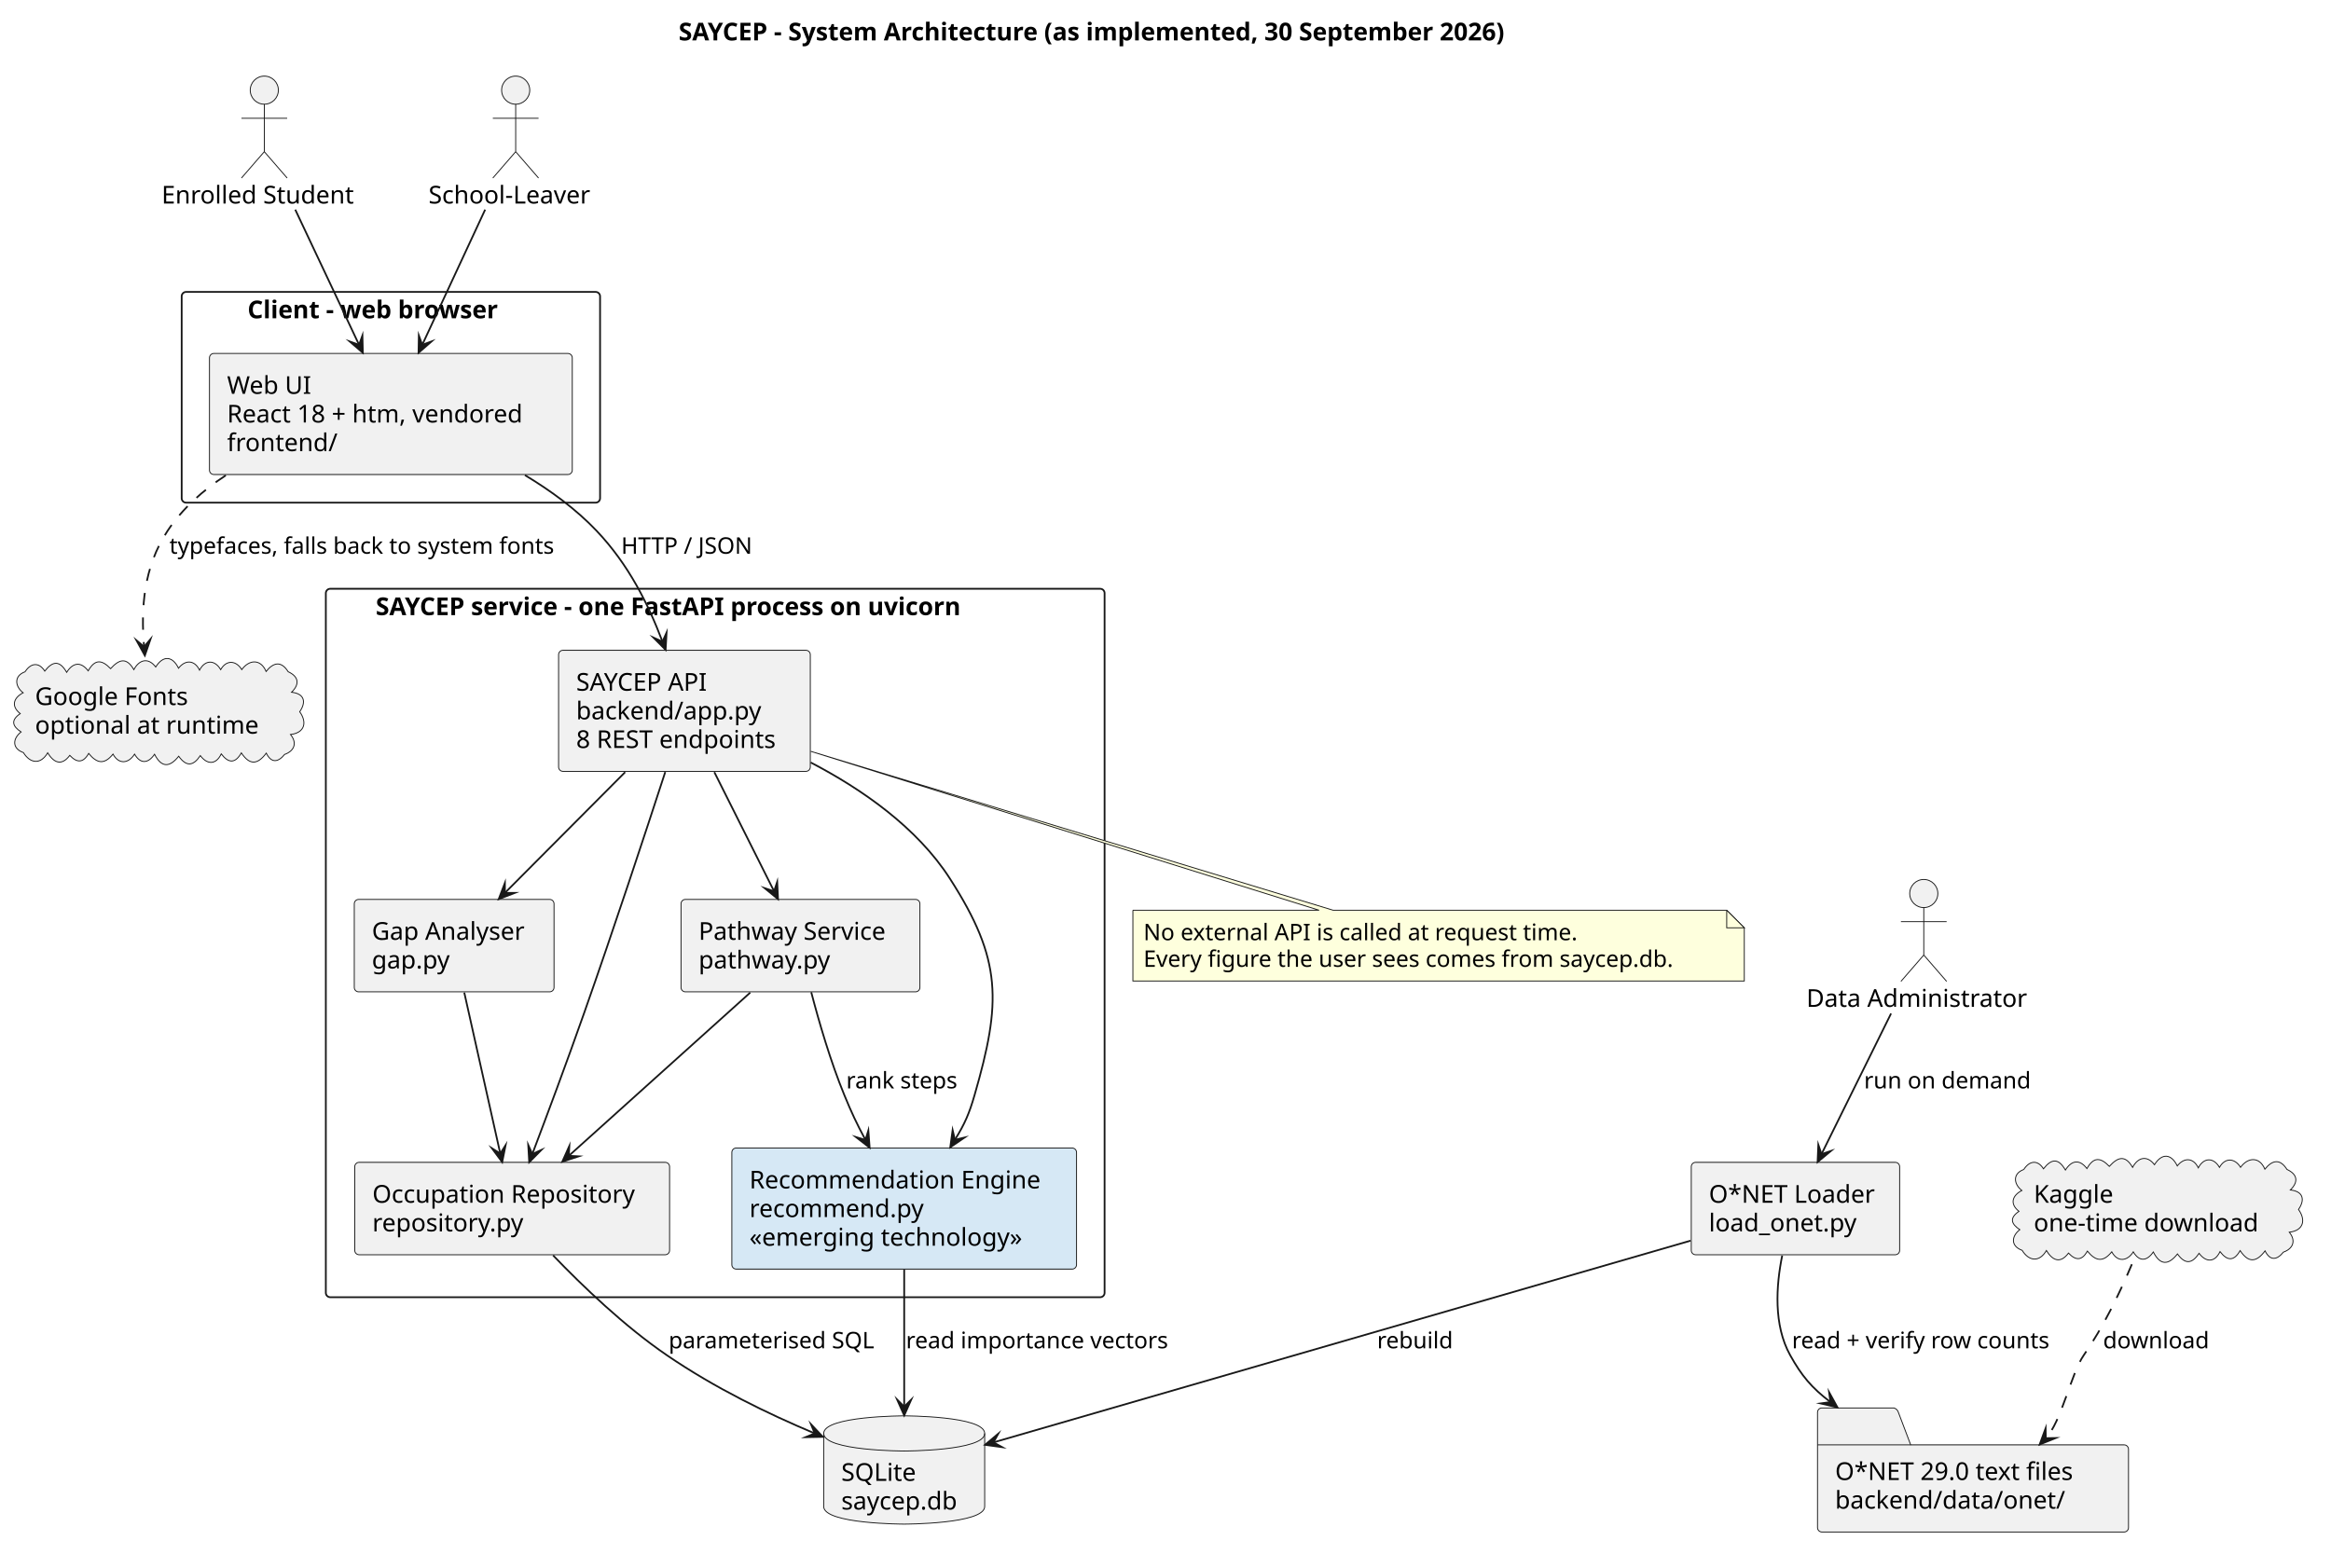
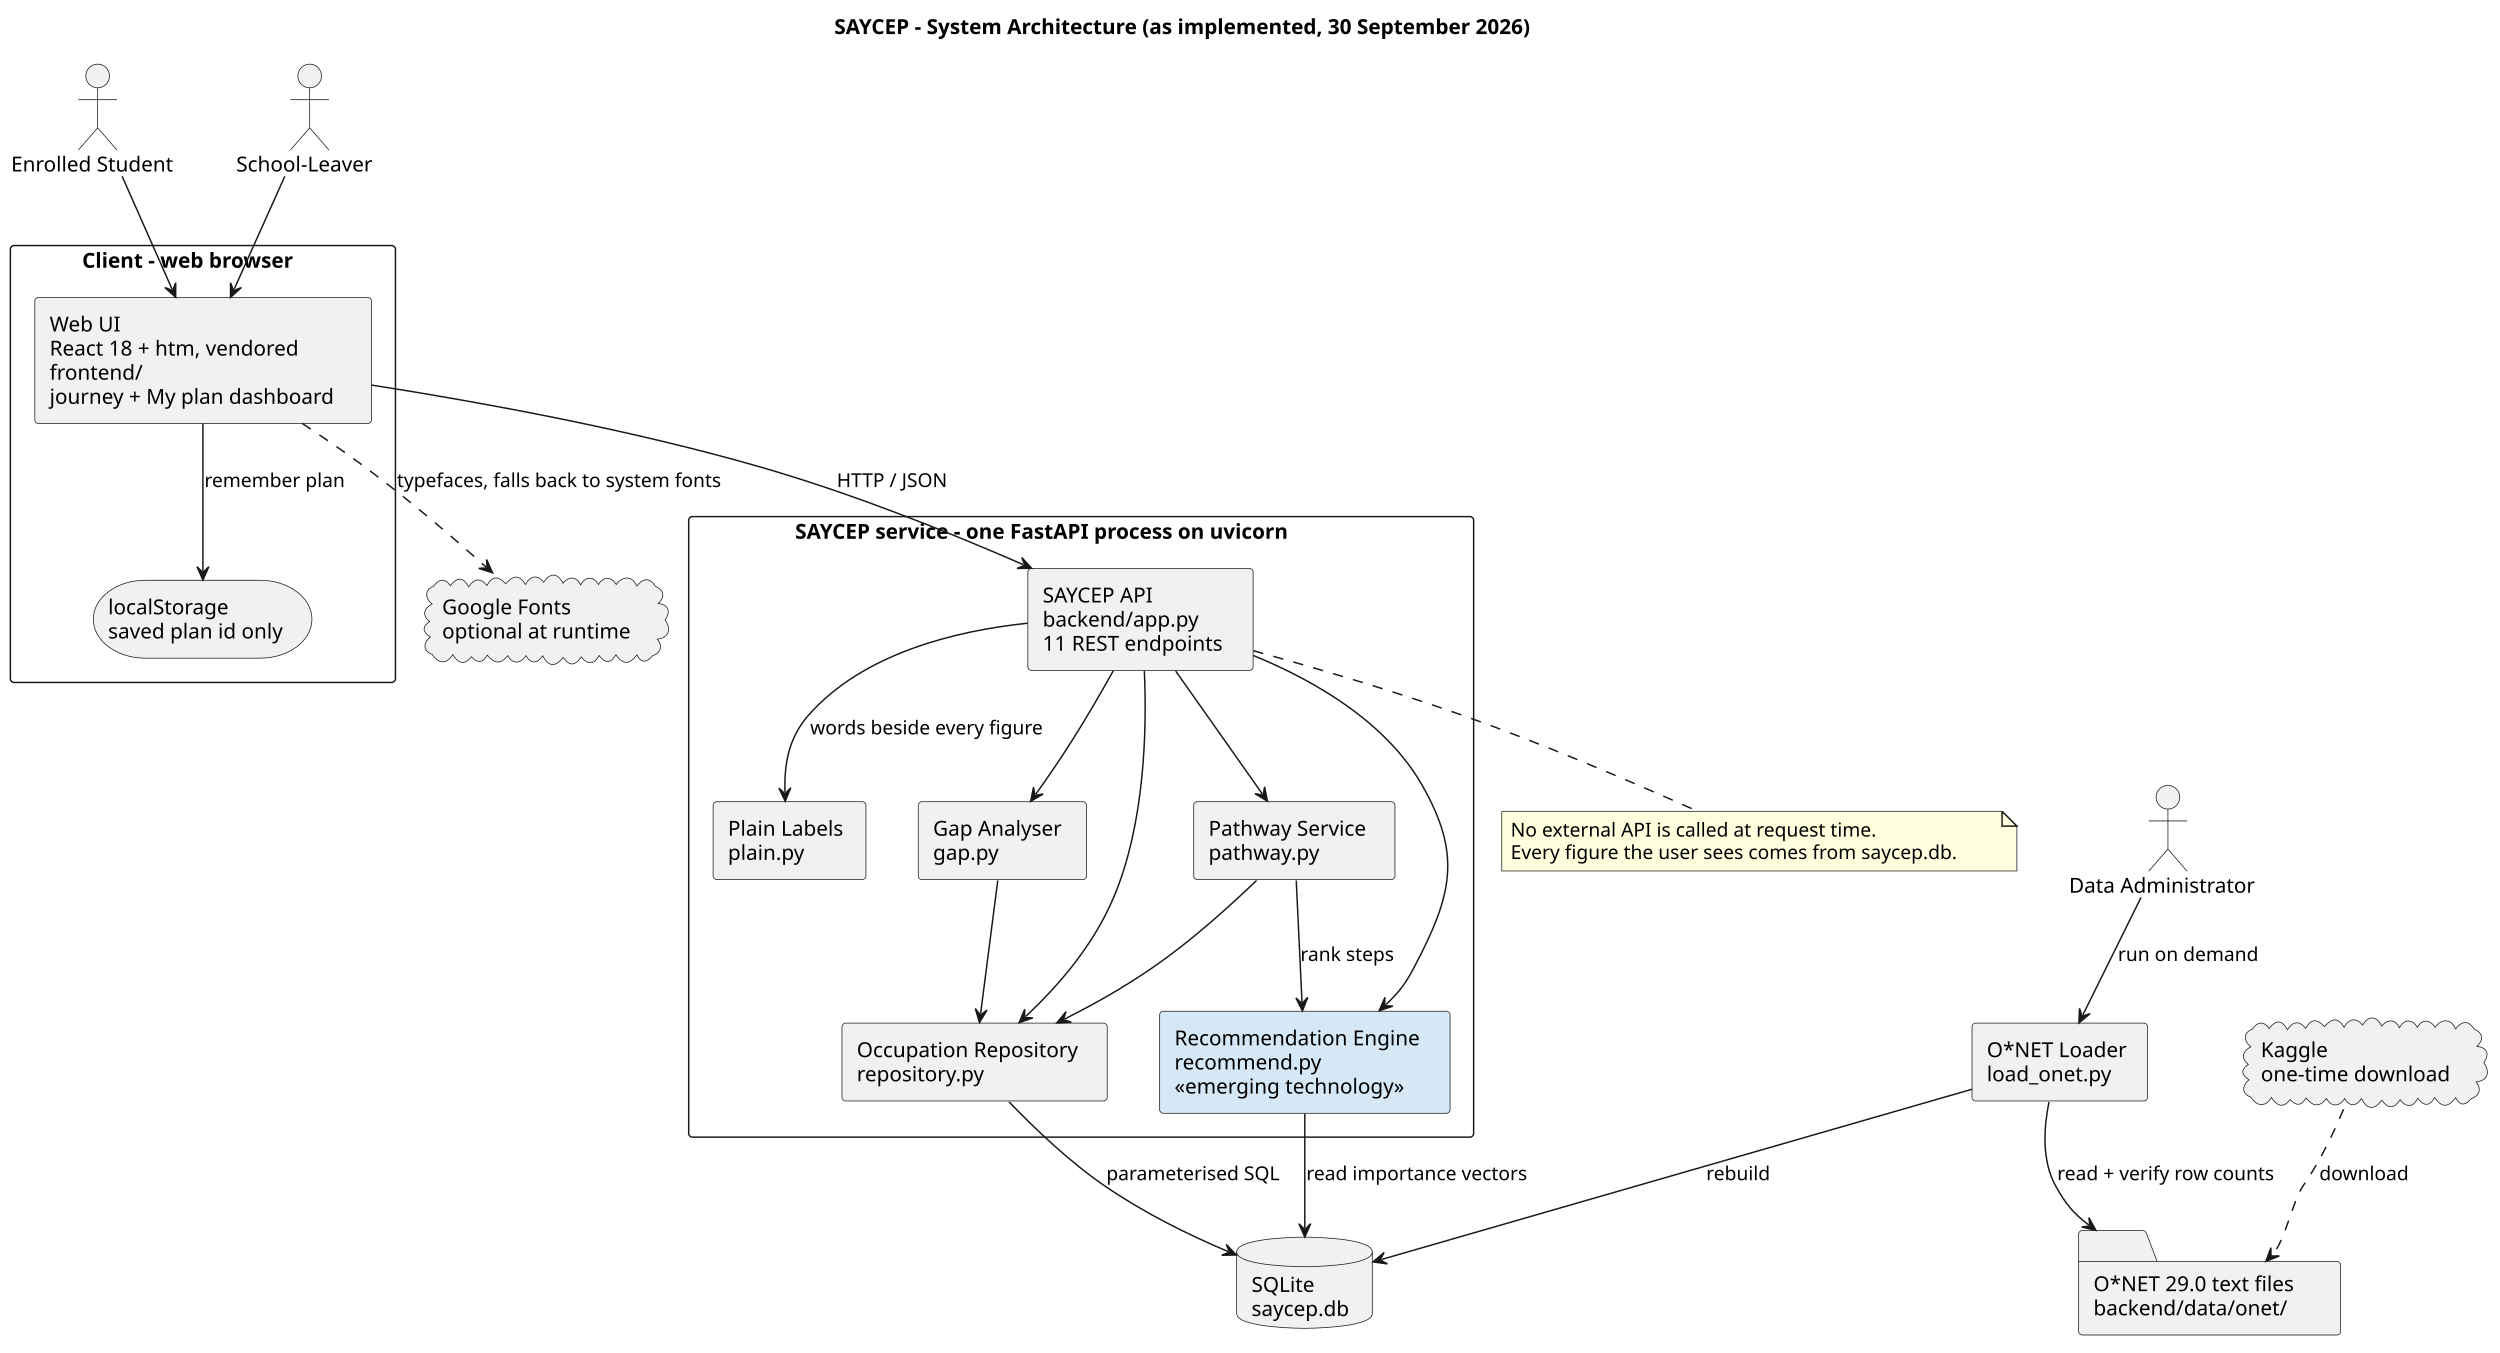
- <svg xmlns="http://www.w3.org/2000/svg" version="1.1" data-diagram-type="DESCRIPTION" style="width:1326px;height:892px;background:#FFFFFF;" width="1326px" height="892px" viewBox="0 0 1326 892" zoomAndPan="magnify" preserveAspectRatio="none" contentStyleType="text/css">
+ <svg xmlns="http://www.w3.org/2000/svg" contentStyleType="text/css" height="913px" preserveAspectRatio="none" style="width:1688px;height:913px;background:#FFFFFF;" version="1.1" viewBox="0 0 1688 913" width="1688px" zoomAndPan="magnify">
  <defs />
-   <g font-family="sans-serif" lengthAdjust="spacing">
-     <g class="title" data-source-line="2">
-       <text x="386.041" y="22.995" fill="#000" font-size="14" textLength="547.723" font-weight="700">SAYCEP - System Architecture (as implemented, 30 September 2026)</text>
+   <g>
+     <text fill="#000000" font-family="sans-serif" font-size="14" font-weight="bold" lengthAdjust="spacing" textLength="547.723" x="563.334" y="22.995">SAYCEP - System Architecture (as implemented, 30 September 2026)</text>
+     <g id="cluster_Client - web browser">
+       <rect fill="none" height="295" rx="2.5" ry="2.5" style="stroke:#181818;stroke-width:1.0;" width="260" x="7" y="165.797" />
+       <text fill="#000000" font-family="sans-serif" font-size="14" font-weight="bold" lengthAdjust="spacing" textLength="163.119" x="55.44" y="180.792">Client - web browser</text>
    </g>
-     <g class="cluster" data-qualified-name="Client - web browser" id="ent0004" data-source-line="10">
-       <rect x="103.353" y="166.097" width="238" height="119.89" fill="none" style="stroke:#181818;stroke-width:1;" rx="2.5" ry="2.5" />
-       <text x="140.793" y="181.092" fill="#000" font-size="14" textLength="163.119" font-weight="700">Client - web browser</text>
+     <g id="cluster_SAYCEP service - one FastAPI process on uvicorn">
+       <rect fill="none" height="419" rx="2.5" ry="2.5" style="stroke:#181818;stroke-width:1.0;" width="530" x="465" y="348.797" />
+       <text fill="#000000" font-family="sans-serif" font-size="14" font-weight="bold" lengthAdjust="spacing" textLength="386.224" x="536.888" y="363.792">SAYCEP service - one FastAPI process on uvicorn</text>
    </g>
-     <g class="cluster" data-qualified-name="SAYCEP service - one FastAPI process on uvicorn" id="ent0006" data-source-line="14">
-       <rect x="185.353" y="334.987" width="443" height="403.08" fill="none" style="stroke:#181818;stroke-width:1;" rx="2.5" ry="2.5" />
-       <text x="213.741" y="349.982" fill="#000" font-size="14" textLength="386.224" font-weight="700">SAYCEP service - one FastAPI process on uvicorn</text>
+     <g id="elem_UI">
+       <rect fill="#F1F1F1" height="85.188" rx="2.5" ry="2.5" style="stroke:#181818;stroke-width:0.5;" width="227.286" x="23.5" y="200.797" />
+       <text fill="#000000" font-family="sans-serif" font-size="14" lengthAdjust="spacing" textLength="50.169" x="33.5" y="223.792">Web UI</text>
+       <text fill="#000000" font-family="sans-serif" font-size="14" lengthAdjust="spacing" textLength="186.382" x="33.5" y="240.089">React 18 + htm, vendored</text>
+       <text fill="#000000" font-family="sans-serif" font-size="14" lengthAdjust="spacing" textLength="64.702" x="33.5" y="256.386">frontend/</text>
+       <text fill="#000000" font-family="sans-serif" font-size="14" lengthAdjust="spacing" textLength="207.286" x="33.5" y="272.683">journey + My plan dashboard</text>
    </g>
-     <g class="entity" data-qualified-name="Client - web browser.UI" id="ent0005" data-source-line="11">
-       <rect x="119.163" y="201.097" width="206.382" height="68.891" fill="#F1F1F1" style="stroke:#181818;stroke-width:0.5;" rx="2.5" ry="2.5" />
-       <text x="129.163" y="224.092" fill="#000" font-size="14" textLength="50.169">Web UI</text>
-       <text x="129.163" y="240.389" fill="#000" font-size="14" textLength="186.382">React 18 + htm, vendored</text>
-       <text x="129.163" y="256.686" fill="#000" font-size="14" textLength="64.702">frontend/</text>
+     <g id="elem_LS">
+       <rect fill="#F1F1F1" height="52.594" rx="35" ry="35" style="stroke:#181818;stroke-width:0.5;" width="147.627" x="63" y="391.797" />
+       <text fill="#000000" font-family="sans-serif" font-size="14" lengthAdjust="spacing" textLength="87.397" x="73" y="414.792">localStorage</text>
+       <text fill="#000000" font-family="sans-serif" font-size="14" lengthAdjust="spacing" textLength="127.627" x="73" y="431.089">saved plan id only</text>
    </g>
-     <g class="entity" data-qualified-name="SAYCEP service - one FastAPI process on uvicorn.API" id="ent0007" data-source-line="15">
-       <rect x="317.753" y="369.987" width="143.19" height="68.891" fill="#F1F1F1" style="stroke:#181818;stroke-width:0.5;" rx="2.5" ry="2.5" />
-       <text x="327.753" y="392.982" fill="#000" font-size="14" textLength="80.678">SAYCEP API</text>
-       <text x="327.753" y="409.279" fill="#000" font-size="14" textLength="112.335">backend/app.py</text>
-       <text x="327.753" y="425.576" fill="#000" font-size="14" textLength="123.19">8 REST endpoints</text>
+     <g id="elem_API">
+       <rect fill="#F1F1F1" height="68.891" rx="2.5" ry="2.5" style="stroke:#181818;stroke-width:0.5;" width="152.098" x="694" y="383.797" />
+       <text fill="#000000" font-family="sans-serif" font-size="14" lengthAdjust="spacing" textLength="80.678" x="704" y="406.792">SAYCEP API</text>
+       <text fill="#000000" font-family="sans-serif" font-size="14" lengthAdjust="spacing" textLength="112.335" x="704" y="423.089">backend/app.py</text>
+       <text fill="#000000" font-family="sans-serif" font-size="14" lengthAdjust="spacing" textLength="132.098" x="704" y="439.386">11 REST endpoints</text>
    </g>
-     <g class="entity" data-qualified-name="SAYCEP service - one FastAPI process on uvicorn.GA" id="ent0008" data-source-line="16">
-       <rect x="201.533" y="511.727" width="113.632" height="52.594" fill="#F1F1F1" style="stroke:#181818;stroke-width:0.5;" rx="2.5" ry="2.5" />
-       <text x="211.533" y="534.722" fill="#000" font-size="14" textLength="93.632">Gap Analyser</text>
-       <text x="211.533" y="551.019" fill="#000" font-size="14" textLength="47.975">gap.py</text>
+     <g id="elem_PL">
+       <rect fill="#F1F1F1" height="52.594" rx="2.5" ry="2.5" style="stroke:#181818;stroke-width:0.5;" width="103.186" x="481.5" y="541.297" />
+       <text fill="#000000" font-family="sans-serif" font-size="14" lengthAdjust="spacing" textLength="83.186" x="491.5" y="564.292">Plain Labels</text>
+       <text fill="#000000" font-family="sans-serif" font-size="14" lengthAdjust="spacing" textLength="55.74" x="491.5" y="580.589">plain.py</text>
    </g>
-     <g class="entity" data-qualified-name="SAYCEP service - one FastAPI process on uvicorn.PS" id="ent0009" data-source-line="17">
-       <rect x="387.403" y="511.727" width="135.89" height="52.594" fill="#F1F1F1" style="stroke:#181818;stroke-width:0.5;" rx="2.5" ry="2.5" />
-       <text x="397.403" y="534.722" fill="#000" font-size="14" textLength="115.89">Pathway Service</text>
-       <text x="397.403" y="551.019" fill="#000" font-size="14" textLength="81.765">pathway.py</text>
+     <g id="elem_GA">
+       <rect fill="#F1F1F1" height="52.594" rx="2.5" ry="2.5" style="stroke:#181818;stroke-width:0.5;" width="113.632" x="620" y="541.297" />
+       <text fill="#000000" font-family="sans-serif" font-size="14" lengthAdjust="spacing" textLength="93.632" x="630" y="564.292">Gap Analyser</text>
+       <text fill="#000000" font-family="sans-serif" font-size="14" lengthAdjust="spacing" textLength="47.975" x="630" y="580.589">gap.py</text>
    </g>
-     <g class="entity" data-qualified-name="SAYCEP service - one FastAPI process on uvicorn.RE" id="ent0010" data-source-line="18">
-       <rect x="416.313" y="653.177" width="196.08" height="68.891" fill="#D6E8F5" style="stroke:#181818;stroke-width:0.5;" rx="2.5" ry="2.5" />
-       <text x="426.313" y="676.172" fill="#000" font-size="14" textLength="176.08">Recommendation Engine</text>
-       <text x="426.313" y="692.469" fill="#000" font-size="14" textLength="105.902">recommend.py</text>
-       <text x="426.313" y="708.766" fill="#000" font-size="14" textLength="166.476">«emerging technology»</text>
+     <g id="elem_PS">
+       <rect fill="#F1F1F1" height="52.594" rx="2.5" ry="2.5" style="stroke:#181818;stroke-width:0.5;" width="135.89" x="806" y="541.297" />
+       <text fill="#000000" font-family="sans-serif" font-size="14" lengthAdjust="spacing" textLength="115.89" x="816" y="564.292">Pathway Service</text>
+       <text fill="#000000" font-family="sans-serif" font-size="14" lengthAdjust="spacing" textLength="81.765" x="816" y="580.589">pathway.py</text>
    </g>
-     <g class="entity" data-qualified-name="SAYCEP service - one FastAPI process on uvicorn.Repo" id="ent0011" data-source-line="19">
-       <rect x="201.803" y="661.317" width="179.093" height="52.594" fill="#F1F1F1" style="stroke:#181818;stroke-width:0.5;" rx="2.5" ry="2.5" />
-       <text x="211.803" y="684.312" fill="#000" font-size="14" textLength="159.093">Occupation Repository</text>
-       <text x="211.803" y="700.609" fill="#000" font-size="14" textLength="92.723">repository.py</text>
+     <g id="elem_RE">
+       <rect fill="#D6E8F5" height="68.891" rx="2.5" ry="2.5" style="stroke:#181818;stroke-width:0.5;" width="196.08" x="783" y="682.797" />
+       <text fill="#000000" font-family="sans-serif" font-size="14" lengthAdjust="spacing" textLength="176.08" x="793" y="705.792">Recommendation Engine</text>
+       <text fill="#000000" font-family="sans-serif" font-size="14" lengthAdjust="spacing" textLength="105.902" x="793" y="722.089">recommend.py</text>
+       <text fill="#000000" font-family="sans-serif" font-size="14" lengthAdjust="spacing" textLength="166.476" x="793" y="738.386">«emerging technology»</text>
    </g>
-     <g class="entity" data-qualified-name="Student" id="ent0001" data-source-line="6">
-       <ellipse cx="150.353" cy="51.297" rx="8" ry="8" fill="#F1F1F1" style="stroke:#181818;stroke-width:0.5;" />
-       <path d="M150.353,59.297 L150.353,86.297 M137.353,67.297 L163.353,67.297 M150.353,86.297 L137.353,101.297 M150.353,86.297 L163.353,101.297" style="stroke:#181818;stroke-width:0.5;" fill="none" />
-       <text x="91.913" y="115.792" fill="#000" font-size="14" textLength="116.881">Enrolled Student</text>
+     <g id="elem_Repo">
+       <rect fill="#F1F1F1" height="52.594" rx="2.5" ry="2.5" style="stroke:#181818;stroke-width:0.5;" width="179.093" x="568.5" y="690.797" />
+       <text fill="#000000" font-family="sans-serif" font-size="14" lengthAdjust="spacing" textLength="159.093" x="578.5" y="713.792">Occupation Repository</text>
+       <text fill="#000000" font-family="sans-serif" font-size="14" lengthAdjust="spacing" textLength="92.723" x="578.5" y="730.089">repository.py</text>
    </g>
-     <g class="entity" data-qualified-name="Leaver" id="ent0002" data-source-line="7">
-       <ellipse cx="293.351" cy="51.297" rx="8" ry="8" fill="#F1F1F1" style="stroke:#181818;stroke-width:0.5;" />
-       <path d="M293.351,59.297 L293.351,86.297 M280.351,67.297 L306.351,67.297 M293.351,86.297 L280.351,101.297 M293.351,86.297 L306.351,101.297" style="stroke:#181818;stroke-width:0.5;" fill="none" />
-       <text x="243.763" y="115.792" fill="#000" font-size="14" textLength="99.176">School-Leaver</text>
+     <g id="elem_Student">
+       <ellipse cx="65.94" cy="51.297" fill="#F1F1F1" rx="8" ry="8" style="stroke:#181818;stroke-width:0.5;" />
+       <path d="M65.94,59.297 L65.94,86.297 M52.94,67.297 L78.94,67.297 M65.94,86.297 L52.94,101.297 M65.94,86.297 L78.94,101.297 " fill="none" style="stroke:#181818;stroke-width:0.5;" />
+       <text fill="#000000" font-family="sans-serif" font-size="14" lengthAdjust="spacing" textLength="116.881" x="7.5" y="115.792">Enrolled Student</text>
    </g>
-     <g class="entity" data-qualified-name="Admin" id="ent0003" data-source-line="8">
-       <ellipse cx="1094.353" cy="508.377" rx="8" ry="8" fill="#F1F1F1" style="stroke:#181818;stroke-width:0.5;" />
-       <path d="M1094.353,516.377 L1094.353,543.377 M1081.353,524.377 L1107.353,524.377 M1094.353,543.377 L1081.353,558.377 M1094.353,543.377 L1107.353,558.377" style="stroke:#181818;stroke-width:0.5;" fill="none" />
-       <text x="1027.573" y="572.872" fill="#000" font-size="14" textLength="133.561">Data Administrator</text>
+     <g id="elem_Leaver">
+       <ellipse cx="209.088" cy="51.297" fill="#F1F1F1" rx="8" ry="8" style="stroke:#181818;stroke-width:0.5;" />
+       <path d="M209.088,59.297 L209.088,86.297 M196.088,67.297 L222.088,67.297 M209.088,86.297 L196.088,101.297 M209.088,86.297 L222.088,101.297 " fill="none" style="stroke:#181818;stroke-width:0.5;" />
+       <text fill="#000000" font-family="sans-serif" font-size="14" lengthAdjust="spacing" textLength="99.176" x="159.5" y="115.792">School-Leaver</text>
    </g>
-     <g class="entity" data-qualified-name="DB" id="ent0012" data-source-line="22">
-       <path d="M468.563,815.567 C468.563,805.567 514.353,805.567 514.353,805.567 C514.353,805.567 560.142,805.567 560.142,815.567 L560.142,857.161 C560.142,867.161 514.353,867.161 514.353,867.161 C514.353,867.161 468.563,867.161 468.563,857.161 L468.563,815.567" style="stroke:#181818;stroke-width:0.5;" fill="#F1F1F1" />
-       <path d="M468.563,815.567 C468.563,825.567 514.353,825.567 514.353,825.567 C514.353,825.567 560.142,825.567 560.142,815.567" style="stroke:#181818;stroke-width:0.5;" fill="none" />
-       <text x="478.563" y="842.562" fill="#000" font-size="14" textLength="45.698">SQLite</text>
-       <text x="478.563" y="858.859" fill="#000" font-size="14" textLength="71.579">saycep.db</text>
+     <g id="elem_Admin">
+       <ellipse cx="1463.78" cy="538.297" fill="#F1F1F1" rx="8" ry="8" style="stroke:#181818;stroke-width:0.5;" />
+       <path d="M1463.78,546.297 L1463.78,573.297 M1450.78,554.297 L1476.78,554.297 M1463.78,573.297 L1450.78,588.297 M1463.78,573.297 L1476.78,588.297 " fill="none" style="stroke:#181818;stroke-width:0.5;" />
+       <text fill="#000000" font-family="sans-serif" font-size="14" lengthAdjust="spacing" textLength="133.56" x="1397" y="602.792">Data Administrator</text>
    </g>
-     <g class="entity" data-qualified-name="Loader" id="ent0013" data-source-line="23">
-       <rect x="962.083" y="661.317" width="118.54" height="52.594" fill="#F1F1F1" style="stroke:#181818;stroke-width:0.5;" rx="2.5" ry="2.5" />
-       <text x="972.083" y="684.312" fill="#000" font-size="14" textLength="98.54">O*NET Loader</text>
-       <text x="972.083" y="700.609" fill="#000" font-size="14" textLength="90.084">load_onet.py</text>
+     <g id="elem_DB">
+       <path d="M835,845.297 C835,835.297 880.79,835.297 880.79,835.297 C880.79,835.297 926.579,835.297 926.579,845.297 L926.579,886.891 C926.579,896.891 880.79,896.891 880.79,896.891 C880.79,896.891 835,896.891 835,886.891 L835,845.297 " fill="#F1F1F1" style="stroke:#181818;stroke-width:0.5;" />
+       <path d="M835,845.297 C835,855.297 880.79,855.297 880.79,855.297 C880.79,855.297 926.579,855.297 926.579,845.297 " fill="none" style="stroke:#181818;stroke-width:0.5;" />
+       <text fill="#000000" font-family="sans-serif" font-size="14" lengthAdjust="spacing" textLength="45.698" x="845" y="872.292">SQLite</text>
+       <text fill="#000000" font-family="sans-serif" font-size="14" lengthAdjust="spacing" textLength="71.579" x="845" y="888.589">saycep.db</text>
    </g>
-     <g class="entity" data-qualified-name="Files" id="ent0014" data-source-line="24">
-       <path d="M1036.403,801.067 L1077.403,801.067 A3.75,3.75 0 0 1 1079.903,803.567 L1086.903,822.067 L1208.307,822.067 A2.5,2.5 0 0 1 1210.807,824.567 L1210.807,869.161 A2.5,2.5 0 0 1 1208.307,871.661 L1036.403,871.661 A2.5,2.5 0 0 1 1033.903,869.161 L1033.903,803.567 A2.5,2.5 0 0 1 1036.403,801.067" style="stroke:#181818;stroke-width:0.5;" fill="#F1F1F1" />
-       <line x1="1033.903" y1="822.067" x2="1086.903" y2="822.067" style="stroke:#181818;stroke-width:0.5;" />
-       <text x="1043.903" y="842.062" fill="#000" font-size="14" textLength="146.904">O*NET 29.0 text files</text>
-       <text x="1043.903" y="858.359" fill="#000" font-size="14" textLength="136.869">backend/data/onet/</text>
+     <g id="elem_Loader">
+       <rect fill="#F1F1F1" height="52.594" rx="2.5" ry="2.5" style="stroke:#181818;stroke-width:0.5;" width="118.54" x="1331.5" y="690.797" />
+       <text fill="#000000" font-family="sans-serif" font-size="14" lengthAdjust="spacing" textLength="98.54" x="1341.5" y="713.792">O*NET Loader</text>
+       <text fill="#000000" font-family="sans-serif" font-size="14" lengthAdjust="spacing" textLength="90.084" x="1341.5" y="730.089">load_onet.py</text>
    </g>
-     <g class="entity" data-qualified-name="Kaggle" id="ent0015" data-source-line="25">
-       <path d="M1151.237,665.396 C1154.344,660.526 1158.968,659.54 1162.442,664.997 C1167.105,659.04 1170.974,658.915 1174.915,665.704 C1178.412,660.179 1182.903,659.323 1187.159,664.864 C1190.993,658.083 1194.903,658.435 1199.909,663.616 C1204.704,658.348 1208.882,656.866 1213.141,664.18 C1216.112,658.551 1221.238,657.001 1225.578,662.673 C1229.761,655.96 1235.104,656.286 1238.56,663.358 C1242.396,658.456 1247.671,658.571 1250.517,664.455 C1253.62,658.502 1259.178,658.376 1262.551,664.179 C1265.785,658.447 1271.291,658.869 1274.549,664.153 C1278.676,658.452 1285.254,657.843 1288.389,665.204 C1292.565,660.046 1296.925,658.991 1300.955,665.363 C1307.015,668.167 1307.576,672.468 1302.88,677.045 C1310.311,677.816 1311.278,682.696 1307.51,688.14 C1311.804,694.119 1310.451,700.144 1302.279,701.087 C1306.187,705.892 1304.51,710.444 1298.912,712.426 C1295.287,716.938 1291.383,717.564 1288.489,711.693 C1283.595,718.264 1279.06,718.725 1274.31,711.546 C1270.774,717.734 1266.99,717.496 1262.869,712.125 C1259.888,718.4 1254.882,718.358 1250.961,713.096 C1246.906,719.135 1243.064,719.525 1238.655,713.455 C1233.496,719.922 1228.909,720.099 1224.916,712.329 C1221.359,717.521 1217.024,718.148 1213.532,712.262 C1210.166,717.611 1204.624,718.381 1201.279,712.24 C1196.274,718.453 1192.108,717.547 1187.433,711.857 C1184.323,717.333 1180.811,717.359 1176.682,712.966 C1171.919,719.307 1167.487,717.029 1164.103,711.504 C1160.125,718.333 1154.177,717.67 1150.303,711.395 C1143.655,708.975 1144.194,703.337 1148.978,699.63 C1143.983,696.348 1142.98,692.974 1148.498,689.207 C1143.043,684.907 1144.765,680.136 1150.148,677.343 C1145.64,673.914 1144.598,667.809 1151.237,665.396" style="stroke:#181818;stroke-width:0.5;" fill="#F1F1F1" />
-       <text x="1156.913" y="684.312" fill="#000" font-size="14" textLength="48.036">Kaggle</text>
-       <text x="1156.913" y="700.609" fill="#000" font-size="14" textLength="134.88">one-time download</text>
+     <g id="elem_Files">
+       <path d="M1406,830.797 L1447,830.797 A3.75,3.75 0 0 1 1449.5,833.297 L1456.5,851.797 L1577.904,851.797 A2.5,2.5 0 0 1 1580.404,854.297 L1580.404,898.891 A2.5,2.5 0 0 1 1577.904,901.391 L1406,901.391 A2.5,2.5 0 0 1 1403.5,898.891 L1403.5,833.297 A2.5,2.5 0 0 1 1406,830.797 " fill="#F1F1F1" style="stroke:#181818;stroke-width:0.5;" />
+       <line style="stroke:#181818;stroke-width:0.5;" x1="1403.5" x2="1456.5" y1="851.797" y2="851.797" />
+       <text fill="#000000" font-family="sans-serif" font-size="14" lengthAdjust="spacing" textLength="146.904" x="1413.5" y="871.792">O*NET 29.0 text files</text>
+       <text fill="#000000" font-family="sans-serif" font-size="14" lengthAdjust="spacing" textLength="136.869" x="1413.5" y="888.089">backend/data/onet/</text>
    </g>
-     <g class="entity" data-qualified-name="Fonts" id="ent0016" data-source-line="26">
-       <path d="M14.257,382.216 C17.363,377.347 21.985,376.361 25.459,381.817 C30.12,375.862 33.988,375.737 37.928,382.524 C41.424,377 45.914,376.145 50.168,381.684 C54.002,374.904 57.911,375.256 62.915,380.436 C67.709,375.169 71.886,373.688 76.144,381 C79.114,375.372 84.239,373.823 88.578,379.493 C92.76,372.782 98.101,373.107 101.556,380.178 C105.391,375.277 110.664,375.392 113.509,381.275 C116.612,375.324 122.168,375.198 125.54,380.999 C128.773,375.269 134.278,375.691 137.535,380.973 C141.661,375.273 148.237,374.665 151.372,382.024 C155.546,376.867 159.905,375.813 163.934,382.183 C169.994,384.987 170.555,389.288 165.859,393.865 C173.29,394.636 174.257,399.516 170.489,404.96 C174.783,410.939 173.43,416.964 165.258,417.907 C169.166,422.712 167.489,427.264 161.891,429.246 C158.267,433.756 154.365,434.382 151.471,428.513 C146.579,435.082 142.045,435.543 137.296,428.366 C133.761,434.552 129.978,434.314 125.858,428.945 C122.878,435.218 117.874,435.176 113.953,429.916 C109.899,435.953 106.059,436.344 101.651,430.275 C96.493,436.74 91.907,436.917 87.915,429.149 C84.36,434.34 80.026,434.967 76.535,429.082 C73.17,434.43 67.629,435.199 64.285,429.06 C59.282,435.271 55.117,434.366 50.443,428.677 C47.334,434.151 43.823,434.178 39.695,429.786 C34.934,436.125 30.502,433.847 27.119,428.324 C23.142,435.152 17.196,434.489 13.323,428.215 C6.675,425.795 7.214,420.157 11.998,416.45 C7.003,413.168 6,409.794 11.518,406.027 C6.063,401.727 7.785,396.956 13.168,394.163 C8.66,390.734 7.618,384.629 14.257,382.216" style="stroke:#181818;stroke-width:0.5;" fill="#F1F1F1" />
-       <text x="19.933" y="401.132" fill="#000" font-size="14" textLength="92.094">Google Fonts</text>
-       <text x="19.933" y="417.429" fill="#000" font-size="14" textLength="134.839">optional at runtime</text>
+     <g id="elem_Kaggle">
+       <path d="M1520.824,694.876 C1523.931,690.006 1528.555,689.019 1532.029,694.477 C1536.692,688.52 1540.561,688.395 1544.502,695.184 C1547.999,689.659 1552.49,688.803 1556.746,694.344 C1560.58,687.563 1564.49,687.915 1569.496,693.096 C1574.291,687.828 1578.469,686.346 1582.728,693.66 C1585.699,688.031 1590.825,686.481 1595.165,692.153 C1599.348,685.44 1604.691,685.766 1608.147,692.838 C1611.983,687.936 1617.258,688.051 1620.104,693.935 C1623.207,687.982 1628.765,687.856 1632.138,693.659 C1635.372,687.927 1640.878,688.349 1644.136,693.634 C1648.263,687.932 1654.841,687.323 1657.976,694.684 C1662.152,689.525 1666.512,688.471 1670.542,694.843 C1676.602,697.647 1677.163,701.948 1672.467,706.525 C1679.898,707.296 1680.865,712.176 1677.097,717.62 C1681.391,723.599 1680.037,729.624 1671.866,730.567 C1675.774,735.372 1674.097,739.924 1668.499,741.906 C1664.874,746.418 1660.97,747.044 1658.075,741.173 C1653.182,747.744 1648.647,748.205 1643.897,741.026 C1640.361,747.214 1636.576,746.976 1632.456,741.605 C1629.475,747.88 1624.469,747.838 1620.548,742.576 C1616.493,748.615 1612.651,749.005 1608.242,742.935 C1603.083,749.402 1598.496,749.579 1594.503,741.809 C1590.946,747.001 1586.611,747.628 1583.119,741.742 C1579.753,747.091 1574.211,747.861 1570.866,741.72 C1565.861,747.933 1561.695,747.027 1557.02,741.337 C1553.91,746.813 1550.398,746.839 1546.269,742.446 C1541.506,748.787 1537.073,746.509 1533.69,740.984 C1529.711,747.813 1523.764,747.15 1519.89,740.875 C1513.242,738.455 1513.781,732.817 1518.565,729.11 C1513.57,725.828 1512.567,722.454 1518.085,718.687 C1512.63,714.387 1514.352,709.616 1519.735,706.823 C1515.227,703.394 1514.185,697.289 1520.824,694.876 " fill="#F1F1F1" style="stroke:#181818;stroke-width:0.5;" />
+       <text fill="#000000" font-family="sans-serif" font-size="14" lengthAdjust="spacing" textLength="48.036" x="1526.5" y="713.792">Kaggle</text>
+       <text fill="#000000" font-family="sans-serif" font-size="14" lengthAdjust="spacing" textLength="134.88" x="1526.5" y="730.089">one-time download</text>
    </g>
-     <g class="entity" data-qualified-name="GMN34" id="ent0035" data-source-line="47">
-       <path d="M644.453,517.887 L644.453,558.153 A0,0 0 0 0 644.453,558.153 L992.249,558.153 A0,0 0 0 0 992.249,558.153 L992.249,527.887 L982.249,517.887 L758.373,517.887 L461.153,427.457 L750.373,517.887 L644.453,517.887 A0,0 0 0 0 644.453,517.887" style="stroke:#181818;stroke-width:0.5;" fill="#FEFFDD" />
-       <path d="M982.249,517.887 L982.249,527.887 L992.249,527.887 L982.249,517.887" style="stroke:#181818;stroke-width:0.5;" fill="#FEFFDD" />
-       <text x="650.453" y="534.954" fill="#000" font-size="13" textLength="266.36">No external API is called at request time.</text>
-       <text x="650.453" y="550.087" fill="#000" font-size="13" textLength="326.796">Every figure the user sees comes from saycep.db.</text>
+     <g id="elem_Fonts">
+       <path d="M292.824,395.876 C295.93,391.007 300.552,390.021 304.026,395.477 C308.687,389.522 312.555,389.397 316.495,396.184 C319.991,390.66 324.481,389.805 328.735,395.344 C332.569,388.564 336.478,388.916 341.482,394.096 C346.276,388.829 350.453,387.348 354.711,394.66 C357.681,389.032 362.805,387.483 367.145,393.153 C371.327,386.442 376.668,386.767 380.123,393.838 C383.958,388.937 389.231,389.052 392.076,394.935 C395.179,388.984 400.735,388.858 404.107,394.659 C407.34,388.929 412.845,389.351 416.102,394.634 C420.228,388.933 426.804,388.325 429.939,395.684 C434.113,390.527 438.472,389.473 442.5,395.844 C448.561,398.647 449.122,402.948 444.426,407.525 C451.857,408.296 452.824,413.176 449.056,418.62 C453.35,424.599 451.997,430.624 443.825,431.567 C447.733,436.372 446.056,440.924 440.458,442.906 C436.834,447.416 432.932,448.042 430.038,442.173 C425.146,448.742 420.612,449.203 415.863,442.026 C412.328,448.212 408.545,447.974 404.425,442.605 C401.445,448.878 396.441,448.836 392.52,443.576 C388.466,449.613 384.626,450.004 380.218,443.935 C375.06,450.4 370.474,450.577 366.482,442.809 C362.927,448 358.592,448.627 355.102,442.743 C351.737,448.09 346.196,448.86 342.852,442.72 C337.849,448.931 333.684,448.026 329.01,442.337 C325.901,447.811 322.389,447.838 318.262,443.446 C313.501,449.785 309.069,447.507 305.686,441.984 C301.709,448.812 295.763,448.149 291.89,441.875 C285.242,439.455 285.781,433.817 290.565,430.11 C285.57,426.828 284.567,423.454 290.085,419.687 C284.63,415.387 286.352,410.616 291.735,407.823 C287.227,404.394 286.185,398.289 292.824,395.876 " fill="#F1F1F1" style="stroke:#181818;stroke-width:0.5;" />
+       <text fill="#000000" font-family="sans-serif" font-size="14" lengthAdjust="spacing" textLength="92.094" x="298.5" y="414.792">Google Fonts</text>
+       <text fill="#000000" font-family="sans-serif" font-size="14" lengthAdjust="spacing" textLength="134.839" x="298.5" y="431.089">optional at runtime</text>
    </g>
-     <g class="link" data-entity-1="ent0001" data-entity-2="ent0005" id="lnk17" data-source-line="28" data-link-type="dependency">
-       <path d="M167.963,119.277 C179.703,144.157 192.88,172.075 204.26,196.195" style="stroke:#181818;stroke-width:1;" fill="none" id="Student-to-UI" />
-       <polygon points="206.393,200.717,206.17,190.871,204.26,196.195,198.935,194.284,206.393,200.717" fill="#181818" style="stroke:#181818;stroke-width:1;stroke-linejoin:miter;stroke-miterlimit:10;" />
+     <g id="elem_GMN39">
+       <path d="M1014,547.797 L1014,588.062 L1361.796,588.062 L1361.796,557.797 L1351.796,547.797 L1014,547.797 " fill="#FEFFDD" style="stroke:#181818;stroke-width:0.5;" />
+       <path d="M1351.796,547.797 L1351.796,557.797 L1361.796,557.797 L1351.796,547.797 " fill="#FEFFDD" style="stroke:#181818;stroke-width:1.0;" />
+       <text fill="#000000" font-family="sans-serif" font-size="13" lengthAdjust="spacing" textLength="266.36" x="1020" y="564.864">No external API is called at request time.</text>
+       <text fill="#000000" font-family="sans-serif" font-size="13" lengthAdjust="spacing" textLength="326.796" x="1020" y="579.997">Every figure the user sees comes from saycep.db.</text>
    </g>
-     <g class="link" data-entity-1="ent0002" data-entity-2="ent0005" id="lnk18" data-source-line="29" data-link-type="dependency">
-       <path d="M275.983,119.277 C264.403,144.157 251.422,172.063 240.202,196.183" style="stroke:#181818;stroke-width:1;" fill="none" id="Leaver-to-UI" />
-       <polygon points="238.093,200.717,245.516,194.244,240.202,196.183,238.262,190.869,238.093,200.717" fill="#181818" style="stroke:#181818;stroke-width:1;stroke-linejoin:miter;stroke-miterlimit:10;" />
+     <g id="link_Student_UI">
+       <path d="M82.47,119.027 C93.28,143.467 105.013,169.989 116.193,195.269 " fill="none" id="Student-to-UI" style="stroke:#181818;stroke-width:1.0;" />
+       <polygon fill="#181818" points="118.62,200.757,118.638,190.908,116.598,196.184,111.322,194.144,118.62,200.757" style="stroke:#181818;stroke-width:1.0;" />
    </g>
-     <g class="link" data-entity-1="ent0005" data-entity-2="ent0007" id="lnk19" data-source-line="30" data-link-type="dependency">
-       <path d="M298.613,270.347 C313.313,279.187 327.733,289.747 339.353,301.987 C357.603,321.207 368.738,343.693 376.858,365.073" style="stroke:#181818;stroke-width:1;" fill="none" id="UI-to-API" />
-       <polygon points="378.633,369.747,379.177,359.913,376.858,365.073,371.698,362.753,378.633,369.747" fill="#181818" style="stroke:#181818;stroke-width:1;stroke-linejoin:miter;stroke-miterlimit:10;" />
-       <text x="353.353" y="315.054" fill="#000" font-size="13" textLength="78.184">HTTP / JSON</text>
+     <g id="link_Leaver_UI">
+       <path d="M192.3,119.027 C181.33,143.467 169.424,170.002 158.094,195.282 " fill="none" id="Leaver-to-UI" style="stroke:#181818;stroke-width:1.0;" />
+       <polygon fill="#181818" points="155.64,200.757,162.971,194.18,157.685,196.194,155.671,190.908,155.64,200.757" style="stroke:#181818;stroke-width:1.0;" />
    </g>
-     <g class="link" data-entity-1="ent0007" data-entity-2="ent0008" id="lnk20" data-source-line="31" data-link-type="dependency">
-       <path d="M355.613,439.317 C333.173,461.857 307.701,487.454 287.221,508.024" style="stroke:#181818;stroke-width:1;" fill="none" id="API-to-GA" />
-       <polygon points="283.693,511.567,292.878,508.011,287.221,508.024,287.208,502.367,283.693,511.567" fill="#181818" style="stroke:#181818;stroke-width:1;stroke-linejoin:miter;stroke-miterlimit:10;" />
+     <g id="link_UI_API">
+       <path d="M250.81,259.987 C326.55,271.847 427.78,290.447 515,315.797 C577.68,334.017 640.81,359.41 691.06,381.31 " fill="none" id="UI-to-API" style="stroke:#181818;stroke-width:1.0;" />
+       <polygon fill="#181818" points="696.56,383.707,689.908,376.444,691.976,381.709,686.711,383.778,696.56,383.707" style="stroke:#181818;stroke-width:1.0;" />
+       <text fill="#000000" font-family="sans-serif" font-size="13" lengthAdjust="spacing" textLength="78.184" x="565" y="328.864">HTTP / JSON</text>
    </g>
-     <g class="link" data-entity-1="ent0007" data-entity-2="ent0009" id="lnk21" data-source-line="32" data-link-type="dependency">
-       <path d="M406.353,439.317 C417.653,461.857 430.021,486.528 440.341,507.098" style="stroke:#181818;stroke-width:1;" fill="none" id="API-to-PS" />
-       <polygon points="442.583,511.567,442.122,501.729,440.341,507.098,434.972,505.316,442.583,511.567" fill="#181818" style="stroke:#181818;stroke-width:1;stroke-linejoin:miter;stroke-miterlimit:10;" />
+     <g id="link_API_GA">
+       <path d="M751.66,452.997 C743.49,467.577 733.57,484.707 724,499.797 C715.17,513.717 708.184,523.9 699.365,536.21 " fill="none" id="API-to-GA" style="stroke:#181818;stroke-width:1.0;" />
+       <polygon fill="#181818" points="695.87,541.087,704.363,536.101,698.782,537.023,697.86,531.441,695.87,541.087" style="stroke:#181818;stroke-width:1.0;" />
    </g>
-     <g class="link" data-entity-1="ent0007" data-entity-2="ent0010" id="lnk22" data-source-line="33" data-link-type="dependency">
-       <path d="M461.153,433.807 C490.383,449.027 521.623,470.747 540.353,499.877 C570.183,546.267 569.663,570.187 554.353,623.177 C551.393,633.427 548.86,639.379 543.2,648.499" style="stroke:#181818;stroke-width:1;" fill="none" id="API-to-RE" />
-       <polygon points="540.563,652.747,548.708,647.209,543.2,648.499,541.91,642.991,540.563,652.747" fill="#181818" style="stroke:#181818;stroke-width:1;stroke-linejoin:miter;stroke-miterlimit:10;" />
+     <g id="link_API_PS">
+       <path d="M793.86,453.137 C812.69,479.847 835.114,511.633 852.303,536.023 " fill="none" id="API-to-PS" style="stroke:#181818;stroke-width:1.0;" />
+       <polygon fill="#181818" points="855.76,540.927,853.845,531.266,852.88,536.84,847.306,535.875,855.76,540.927" style="stroke:#181818;stroke-width:1.0;" />
    </g>
-     <g class="link" data-entity-1="ent0009" data-entity-2="ent0010" id="lnk23" data-source-line="34" data-link-type="dependency">
-       <path d="M461.483,564.527 C465.903,581.457 472.463,604.007 480.353,623.177 C484.443,633.107 487.259,639.131 492.329,648.581" style="stroke:#181818;stroke-width:1;" fill="none" id="PS-to-RE" />
-       <polygon points="494.693,652.987,493.963,643.165,492.329,648.581,486.913,646.947,494.693,652.987" fill="#181818" style="stroke:#181818;stroke-width:1;stroke-linejoin:miter;stroke-miterlimit:10;" />
-       <text x="481.353" y="619.244" fill="#000" font-size="13" textLength="68.104">rank steps</text>
+     <g id="link_API_RE">
+       <path d="M846.25,442.597 C887.77,459.617 935.55,487.297 960,529.797 C987.28,577.227 980.45,604.367 955,652.797 C949.17,663.887 944.944,669.803 935.604,678.403 " fill="none" id="API-to-RE" style="stroke:#181818;stroke-width:1.0;" />
+       <polygon fill="#181818" points="931.19,682.467,940.52,679.313,934.868,679.08,935.101,673.428,931.19,682.467" style="stroke:#181818;stroke-width:1.0;" />
    </g>
-     <g class="link" data-entity-1="ent0007" data-entity-2="ent0011" id="lnk24" data-source-line="35" data-link-type="dependency">
-       <path d="M378.433,439.237 C367.193,473.767 349.023,528.867 332.353,576.177 C322.023,605.497 311.274,634.261 302.814,656.591" style="stroke:#181818;stroke-width:1;" fill="none" id="API-to-Repo" />
-       <polygon points="301.043,661.267,307.972,654.268,302.814,656.591,300.491,651.433,301.043,661.267" fill="#181818" style="stroke:#181818;stroke-width:1;stroke-linejoin:miter;stroke-miterlimit:10;" />
+     <g id="link_PS_RE">
+       <path d="M875.22,594.487 C876.38,618.917 877.846,649.824 879.116,676.604 " fill="none" id="PS-to-RE" style="stroke:#181818;stroke-width:1.0;" />
+       <polygon fill="#181818" points="879.4,682.597,882.969,673.418,879.163,677.602,874.978,673.797,879.4,682.597" style="stroke:#181818;stroke-width:1.0;" />
+       <text fill="#000000" font-family="sans-serif" font-size="13" lengthAdjust="spacing" textLength="68.104" x="878" y="648.864">rank steps</text>
    </g>
-     <g class="link" data-entity-1="ent0008" data-entity-2="ent0011" id="lnk25" data-source-line="36" data-link-type="dependency">
-       <path d="M264.103,564.737 C270.153,591.827 278.552,629.347 284.582,656.327" style="stroke:#181818;stroke-width:1;" fill="none" id="GA-to-Repo" />
-       <polygon points="285.673,661.207,287.614,651.551,284.582,656.327,279.806,653.296,285.673,661.207" fill="#181818" style="stroke:#181818;stroke-width:1;stroke-linejoin:miter;stroke-miterlimit:10;" />
+     <g id="link_API_Repo">
+       <path d="M772.67,453.107 C774.39,491.647 773.18,555.777 752,605.797 C737.86,639.197 714.244,665.869 692.474,686.409 " fill="none" id="API-to-Repo" style="stroke:#181818;stroke-width:1.0;" />
+       <polygon fill="#181818" points="688.11,690.527,697.401,687.26,691.747,687.096,691.911,681.441,688.11,690.527" style="stroke:#181818;stroke-width:1.0;" />
    </g>
-     <g class="link" data-entity-1="ent0009" data-entity-2="ent0011" id="lnk26" data-source-line="37" data-link-type="dependency">
-       <path d="M426.783,564.737 C396.773,591.737 353.57,630.622 323.58,657.612" style="stroke:#181818;stroke-width:1;" fill="none" id="PS-to-Repo" />
-       <polygon points="319.863,660.957,329.229,657.91,323.58,657.612,323.877,651.963,319.863,660.957" fill="#181818" style="stroke:#181818;stroke-width:1;stroke-linejoin:miter;stroke-miterlimit:10;" />
+     <g id="link_API_PL">
+       <path d="M693.84,420.787 C644.48,425.987 582.75,441.237 546,482.797 C532.12,498.497 529.464,516.63 530.004,535 " fill="none" id="API-to-PL" style="stroke:#181818;stroke-width:1.0;" />
+       <polygon fill="#181818" points="530.18,540.997,533.914,531.883,530.033,535.999,525.917,532.118,530.18,540.997" style="stroke:#181818;stroke-width:1.0;" />
+       <text fill="#000000" font-family="sans-serif" font-size="13" lengthAdjust="spacing" textLength="168.987" x="547" y="495.864">words beside every figure</text>
    </g>
-     <g class="link" data-entity-1="ent0010" data-entity-2="ent0012" id="lnk27" data-source-line="38" data-link-type="dependency">
-       <path d="M514.353,722.287 C514.353,747.327 514.353,776.207 514.353,800.337" style="stroke:#181818;stroke-width:1;" fill="none" id="RE-to-DB" />
-       <polygon points="514.353,805.337,518.353,796.337,514.353,800.337,510.353,796.337,514.353,805.337" fill="#181818" style="stroke:#181818;stroke-width:1;stroke-linejoin:miter;stroke-miterlimit:10;" />
-       <text x="515.353" y="767.134" fill="#000" font-size="13" textLength="160.107">read importance vectors</text>
+     <g id="link_UI_LS">
+       <path d="M137,286.177 C137,319.077 137,357.837 137,385.627 " fill="none" id="UI-to-LS" style="stroke:#181818;stroke-width:1.0;" />
+       <polygon fill="#181818" points="137,391.627,141,382.627,137,386.627,133,382.627,137,391.627" style="stroke:#181818;stroke-width:1.0;" />
+       <text fill="#000000" font-family="sans-serif" font-size="13" lengthAdjust="spacing" textLength="100.464" x="138" y="328.864">remember plan</text>
    </g>
-     <g class="link" data-entity-1="ent0011" data-entity-2="ent0012" id="lnk28" data-source-line="39" data-link-type="dependency">
-       <path d="M314.633,714.267 C331.433,731.767 355.313,754.667 379.353,771.067 C407.013,789.937 436.477,804.171 463.467,815.571" style="stroke:#181818;stroke-width:1;" fill="none" id="Repo-to-DB" />
-       <polygon points="468.073,817.517,461.339,810.33,463.467,815.571,458.226,817.7,468.073,817.517" fill="#181818" style="stroke:#181818;stroke-width:1;stroke-linejoin:miter;stroke-miterlimit:10;" />
-       <text x="380.353" y="767.134" fill="#000" font-size="13" textLength="125.125">parameterised SQL</text>
+     <g id="link_GA_Repo">
+       <path d="M673.69,594.487 C670.22,621.397 665.575,657.466 662.105,684.456 " fill="none" id="GA-to-Repo" style="stroke:#181818;stroke-width:1.0;" />
+       <polygon fill="#181818" points="661.34,690.407,666.455,681.99,661.978,685.448,658.52,680.97,661.34,690.407" style="stroke:#181818;stroke-width:1.0;" />
    </g>
-     <g class="link" data-entity-1="ent0003" data-entity-2="ent0013" id="lnk29" data-source-line="40" data-link-type="dependency">
-       <path d="M1075.743,576.647 C1062.643,603.127 1047.691,633.376 1036.171,656.656" style="stroke:#181818;stroke-width:1;" fill="none" id="Admin-to-Loader" />
-       <polygon points="1033.953,661.137,1041.53,654.845,1036.171,656.656,1034.36,651.296,1033.953,661.137" fill="#181818" style="stroke:#181818;stroke-width:1;stroke-linejoin:miter;stroke-miterlimit:10;" />
-       <text x="1060.353" y="619.244" fill="#000" font-size="13" textLength="99.652">run on demand</text>
+     <g id="link_PS_Repo">
+       <path d="M848.4,594.507 C830.04,612.157 804.19,635.427 779,652.797 C758.59,666.867 740.039,677.338 718.889,687.988 " fill="none" id="PS-to-Repo" style="stroke:#181818;stroke-width:1.0;" />
+       <polygon fill="#181818" points="713.53,690.687,723.367,690.212,717.996,688.438,719.769,683.067,713.53,690.687" style="stroke:#181818;stroke-width:1.0;" />
    </g>
-     <g class="link" data-entity-1="ent0013" data-entity-2="ent0014" id="lnk30" data-source-line="41" data-link-type="dependency">
-       <path d="M1013.813,714.387 C1010.333,731.517 1008.803,753.927 1018.353,771.067 C1024.863,782.747 1030.49,789.544 1041.27,797.724" style="stroke:#181818;stroke-width:1;" fill="none" id="Loader-to-Files" />
-       <polygon points="1045.253,800.747,1040.501,792.12,1041.27,797.724,1035.666,798.493,1045.253,800.747" fill="#181818" style="stroke:#181818;stroke-width:1;stroke-linejoin:miter;stroke-miterlimit:10;" />
-       <text x="1019.353" y="767.134" fill="#000" font-size="13" textLength="161.281">read + verify row counts</text>
+     <g id="link_RE_DB">
+       <path d="M881,752.017 C881,777.117 881,805.047 881,829.227 " fill="none" id="RE-to-DB" style="stroke:#181818;stroke-width:1.0;" />
+       <polygon fill="#181818" points="881,835.227,885,826.227,881,830.227,877,826.227,881,835.227" style="stroke:#181818;stroke-width:1.0;" />
+       <text fill="#000000" font-family="sans-serif" font-size="13" lengthAdjust="spacing" textLength="160.107" x="882" y="796.864">read importance vectors</text>
    </g>
-     <g class="link" data-entity-1="ent0013" data-entity-2="ent0012" id="lnk31" data-source-line="42" data-link-type="dependency">
-       <path d="M961.703,705.887 C859.353,735.507 657.236,794.007 565.156,820.657" style="stroke:#181818;stroke-width:1;" fill="none" id="Loader-to-DB" />
-       <polygon points="560.353,822.047,570.11,823.387,565.156,820.657,567.886,815.702,560.353,822.047" fill="#181818" style="stroke:#181818;stroke-width:1;stroke-linejoin:miter;stroke-miterlimit:10;" />
-       <text x="783.353" y="767.134" fill="#000" font-size="13" textLength="45.31">rebuild</text>
+     <g id="link_Repo_DB">
+       <path d="M681.28,743.947 C698.09,761.467 721.97,784.377 746,800.797 C773.67,819.697 802.207,833.582 829.197,845.042 " fill="none" id="Repo-to-DB" style="stroke:#181818;stroke-width:1.0;" />
+       <polygon fill="#181818" points="834.72,847.387,827.999,840.188,830.118,845.433,824.872,847.551,834.72,847.387" style="stroke:#181818;stroke-width:1.0;" />
+       <text fill="#000000" font-family="sans-serif" font-size="13" lengthAdjust="spacing" textLength="125.125" x="747" y="796.864">parameterised SQL</text>
    </g>
-     <g class="link" data-entity-1="ent0015" data-entity-2="ent0014" id="lnk32" data-source-line="43" data-link-type="dependency">
-       <path d="M1212.723,719.317 C1205.923,735.427 1196.483,755.087 1185.353,771.067 C1178.113,781.447 1172.633,809.107 1163.753,818.267" style="stroke:#181818;stroke-width:1;stroke-dasharray:7,7;" fill="none" id="Kaggle-to-Files" />
-       <polygon points="1160.273,821.857,1169.409,818.179,1163.753,818.267,1163.665,812.611,1160.273,821.857" fill="#181818" style="stroke:#181818;stroke-width:1;stroke-linejoin:miter;stroke-miterlimit:10;" />
-       <text x="1196.353" y="767.134" fill="#000" font-size="13" textLength="62.861">download</text>
+     <g id="link_Admin_Loader">
+       <path d="M1445.58,606.017 C1432.49,632.477 1417.901,661.939 1406.331,685.319 " fill="none" id="Admin-to-Loader" style="stroke:#181818;stroke-width:1.0;" />
+       <polygon fill="#181818" points="1403.67,690.697,1411.247,684.405,1405.888,686.216,1404.077,680.856,1403.67,690.697" style="stroke:#181818;stroke-width:1.0;" />
+       <text fill="#000000" font-family="sans-serif" font-size="13" lengthAdjust="spacing" textLength="99.652" x="1430" y="648.864">run on demand</text>
    </g>
-     <g class="link" data-entity-1="ent0005" data-entity-2="ent0016" id="lnk33" data-source-line="44" data-link-type="dependency">
-       <path d="M128.443,270.467 C115.513,278.907 103.803,289.287 95.353,301.987 C81.563,322.727 80.103,346.415 81.963,367.985" style="stroke:#181818;stroke-width:1;stroke-dasharray:7,7;" fill="none" id="UI-to-Fonts" />
-       <polygon points="82.393,372.967,85.605,363.657,81.963,367.985,77.635,364.344,82.393,372.967" fill="#181818" style="stroke:#181818;stroke-width:1;stroke-linejoin:miter;stroke-miterlimit:10;" />
-       <text x="96.353" y="315.054" fill="#000" font-size="13" textLength="238.418">typefaces, falls back to system fonts</text>
+     <g id="link_Loader_Files">
+       <path d="M1383.47,744.077 C1379.98,761.217 1378.45,783.637 1388,800.797 C1394.56,812.587 1399.485,818.877 1410.365,827.107 " fill="none" id="Loader-to-Files" style="stroke:#181818;stroke-width:1.0;" />
+       <polygon fill="#181818" points="1415.15,830.727,1410.385,822.107,1411.162,827.711,1405.559,828.487,1415.15,830.727" style="stroke:#181818;stroke-width:1.0;" />
+       <text fill="#000000" font-family="sans-serif" font-size="13" lengthAdjust="spacing" textLength="161.281" x="1389" y="796.864">read + verify row counts</text>
+     </g>
+     <g id="link_Loader_DB">
+       <path d="M1331.5,735.447 C1228.63,765.097 1025.445,823.665 932.785,850.375 " fill="none" id="Loader-to-DB" style="stroke:#181818;stroke-width:1.0;" />
+       <polygon fill="#181818" points="927.02,852.037,936.776,853.388,931.824,850.652,934.56,845.701,927.02,852.037" style="stroke:#181818;stroke-width:1.0;" />
+       <text fill="#000000" font-family="sans-serif" font-size="13" lengthAdjust="spacing" textLength="45.31" x="1152" y="796.864">rebuild</text>
+     </g>
+     <g id="link_Kaggle_Files">
+       <path d="M1582.37,749.007 C1575.56,765.127 1566.13,784.797 1555,800.797 C1547.76,811.207 1542.969,838.172 1534.089,847.362 " fill="none" id="Kaggle-to-Files" style="stroke:#181818;stroke-width:1.0;stroke-dasharray:7.0,7.0;" />
+       <polygon fill="#181818" points="1529.92,851.677,1539.05,847.984,1533.394,848.081,1533.297,842.425,1529.92,851.677" style="stroke:#181818;stroke-width:1.0;" />
+       <text fill="#000000" font-family="sans-serif" font-size="13" lengthAdjust="spacing" textLength="62.861" x="1566" y="796.864">download</text>
+     </g>
+     <g id="link_UI_Fonts">
+       <path d="M203.97,285.847 C218.4,295.347 233.4,305.647 247,315.797 C277.03,338.217 304.782,361.964 328.122,382.774 " fill="none" id="UI-to-Fonts" style="stroke:#181818;stroke-width:1.0;stroke-dasharray:7.0,7.0;" />
+       <polygon fill="#181818" points="332.6,386.767,328.544,377.792,328.868,383.439,323.22,383.763,332.6,386.767" style="stroke:#181818;stroke-width:1.0;" />
+       <text fill="#000000" font-family="sans-serif" font-size="13" lengthAdjust="spacing" textLength="238.418" x="268" y="328.864">typefaces, falls back to system fonts</text>
+     </g>
+     <g id="link_API_GMN39">
+       <path d="M846.23,439.367 C888.14,450.957 940.84,466.457 987,482.797 C1042.97,502.617 1105.89,529.717 1146.18,547.717 " fill="none" id="API-GMN39" style="stroke:#181818;stroke-width:1.0;stroke-dasharray:7.0,7.0;" />
    </g>
  </g>
</svg>
